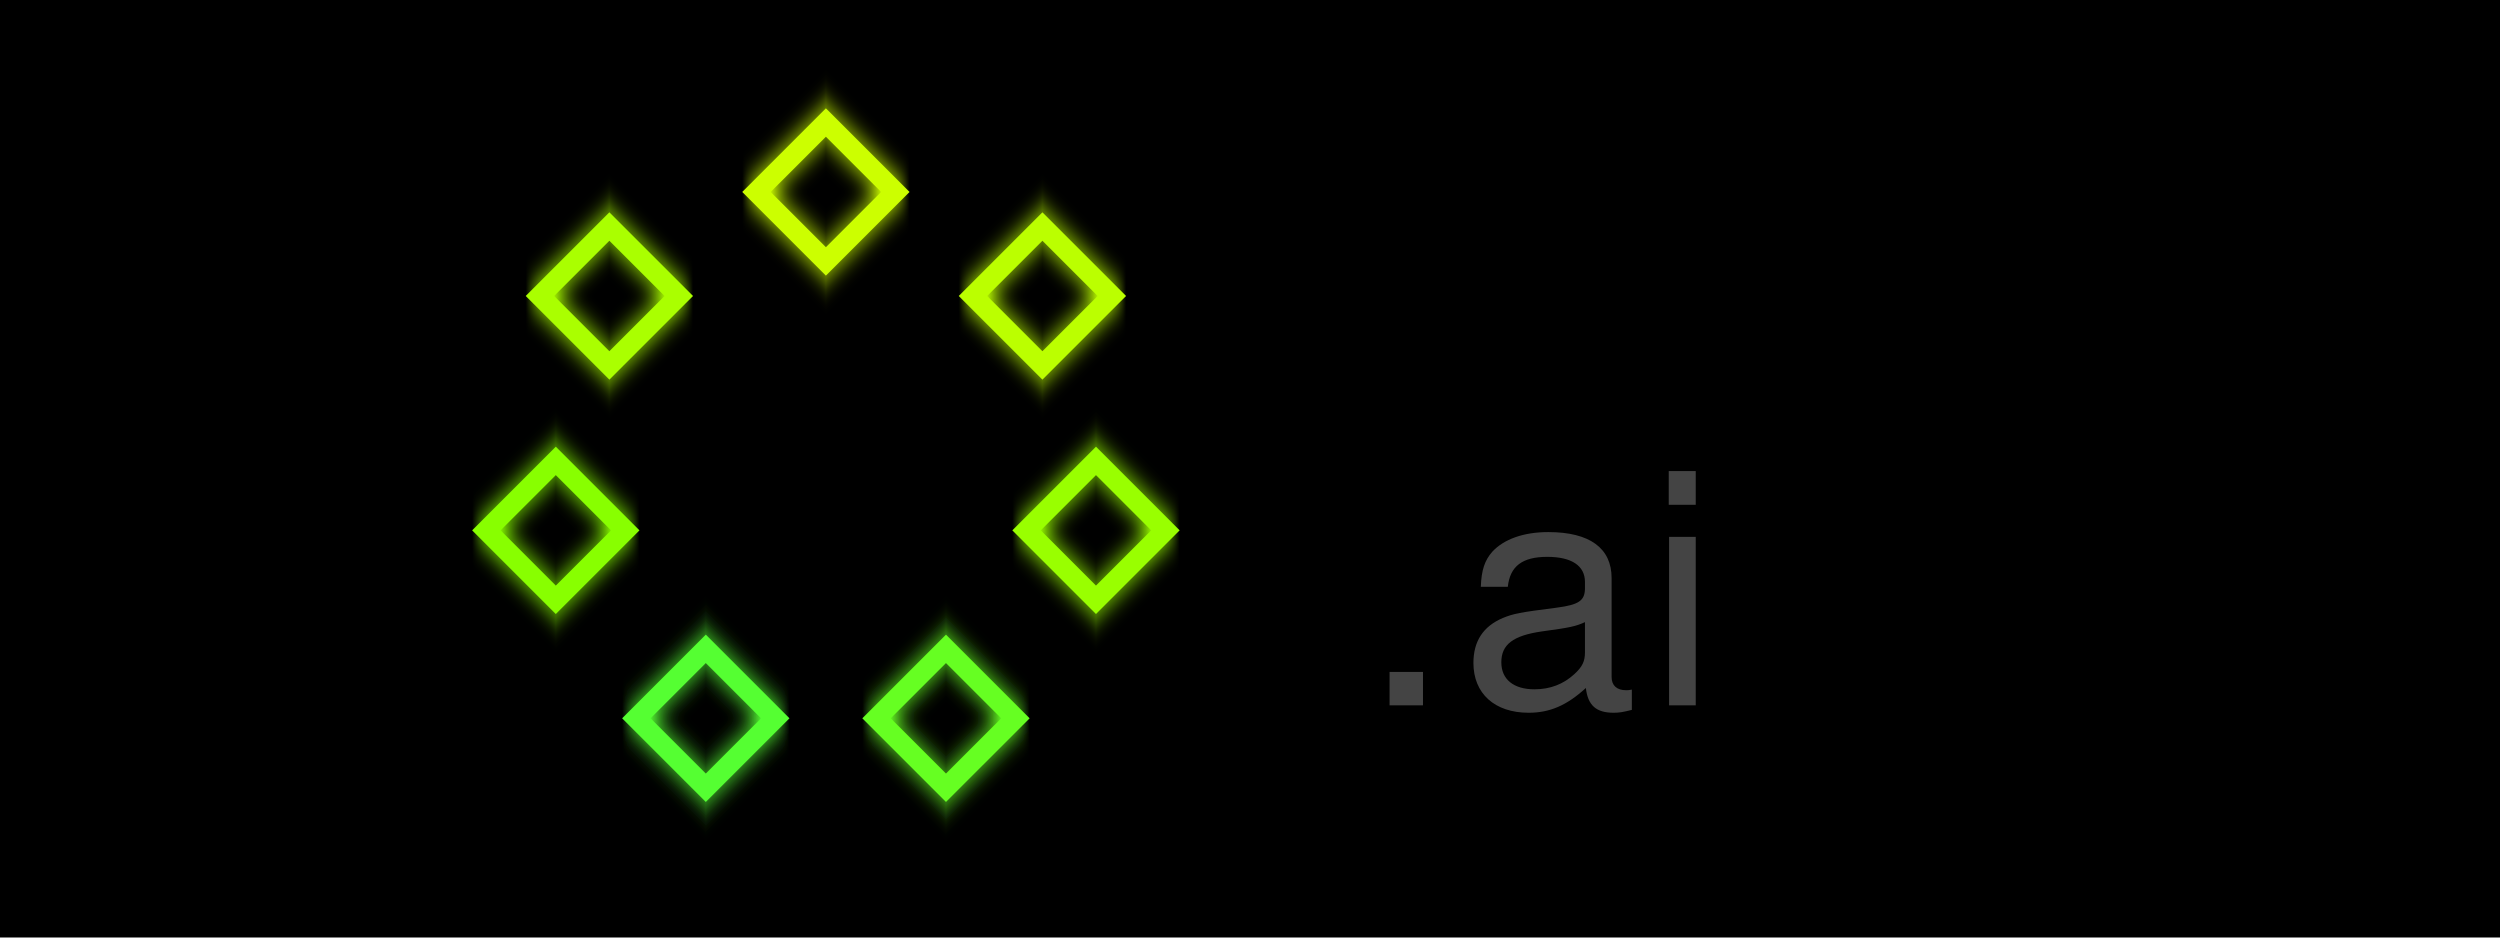
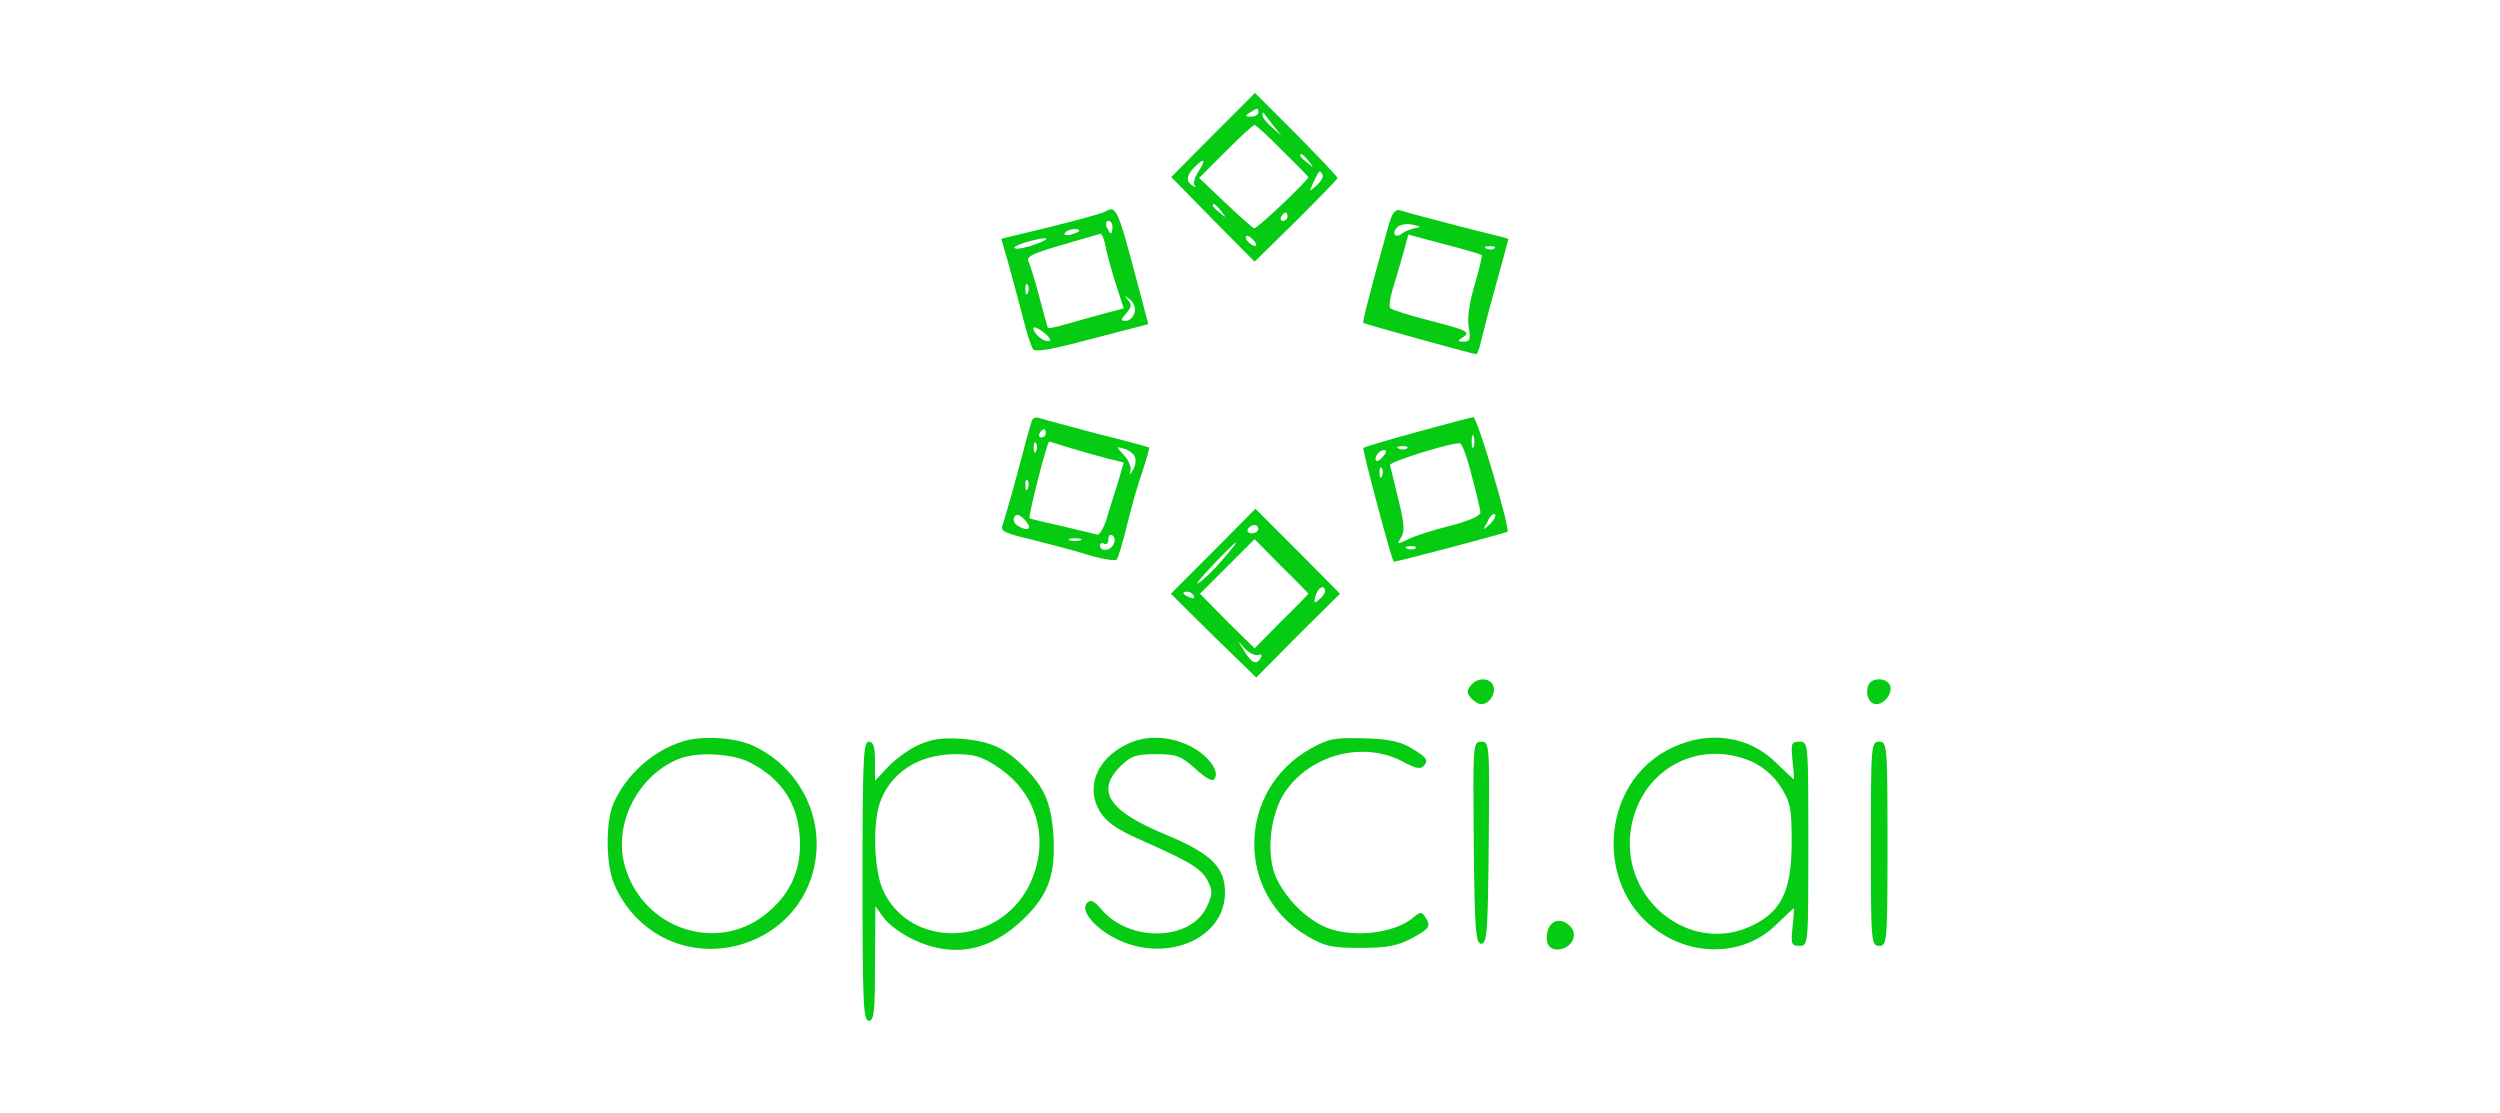
- <svg xmlns="http://www.w3.org/2000/svg" viewBox="0 0 560 210" width="560" height="210">
-   <rect width="560" height="210" fill="#000000" />
-   <defs>
-     <filter id="glow" x="-40%" y="-40%" width="180%" height="180%">
-       <feGaussianBlur stdDeviation="2.5" result="coloredBlur" />
-       <feMerge>
-         <feMergeNode in="coloredBlur" />
-         <feMergeNode in="SourceGraphic" />
-       </feMerge>
-     </filter>
-   </defs>
-   <rect x="-11" y="-11" width="22" height="22" fill="none" stroke="#CCFF00" stroke-width="4.5" transform="translate(185,43) rotate(45)" filter="url(#glow)" />
-   <rect x="-11" y="-11" width="22" height="22" fill="none" stroke="#BBFF00" stroke-width="4.5" transform="translate(233.5,66.3) rotate(45)" filter="url(#glow)" />
-   <rect x="-11" y="-11" width="22" height="22" fill="none" stroke="#99FF00" stroke-width="4.5" transform="translate(245.5,118.8) rotate(45)" filter="url(#glow)" />
-   <rect x="-11" y="-11" width="22" height="22" fill="none" stroke="#66FF22" stroke-width="4.5" transform="translate(211.9,160.9) rotate(45)" filter="url(#glow)" />
-   <rect x="-11" y="-11" width="22" height="22" fill="none" stroke="#55FF33" stroke-width="4.5" transform="translate(158.1,160.9) rotate(45)" filter="url(#glow)" />
-   <rect x="-11" y="-11" width="22" height="22" fill="none" stroke="#88FF00" stroke-width="4.5" transform="translate(124.5,118.8) rotate(45)" filter="url(#glow)" />
-   <rect x="-11" y="-11" width="22" height="22" fill="none" stroke="#AAFF00" stroke-width="4.5" transform="translate(136.5,66.3) rotate(45)" filter="url(#glow)" />
-   <text x="305" y="158" font-family="'Helvetica Neue', Helvetica, Arial, sans-serif" font-size="72" font-weight="300" letter-spacing="2" fill="#444444">.ai</text>
+ <svg xmlns="http://www.w3.org/2000/svg" version="1.0" width="600pt" height="267pt" viewBox="0 0 600 267" preserveAspectRatio="xMidYMid meet">
+   <g transform="translate(0,267) scale(0.1,-0.1)" fill="#06cb13" stroke="none">
+     <path d="M2911 2346 l-100 -101 100 -102 100 -101 100 98 c54 54 99 100 99 103 0 3 -45 50 -99 105 l-99 99 -101 -101z m109 54 c0 -5 -8 -10 -17 -10 -15 0 -16 2 -3 10 19 12 20 12 20 0z m35 -30 l20 -25 -22 19 c-13 11 -23 24 -23 29 0 6 1 8 3 6 1 -2 11 -15 22 -29z m23 -62 c34 -33 62 -62 62 -63 0 -8 -124 -125 -130 -123 -5 2 -36 30 -70 62 l-62 59 63 63 c35 35 66 64 70 64 3 0 34 -28 67 -62z m63 -25 c13 -16 12 -17 -3 -4 -17 13 -22 21 -14 21 2 0 10 -8 17 -17z m-265 -25 c-9 -14 -13 -28 -9 -33 5 -4 2 -5 -4 -1 -18 10 -16 26 5 46 23 23 27 17 8 -12z m298 -7 c3 -4 -3 -16 -14 -26 -19 -17 -19 -17 -7 9 14 29 14 29 21 17z m-243 -88 c13 -16 12 -17 -3 -4 -17 13 -22 21 -14 21 2 0 10 -8 17 -17z m159 -13 c0 -5 -5 -10 -11 -10 -5 0 -7 5 -4 10 3 6 8 10 11 10 2 0 4 -4 4 -10z m-75 -69 c-6 -5 -25 10 -25 20 0 5 6 4 14 -3 8 -7 12 -15 11 -17z" />
+     <path d="M2650 2161 c-8 -4 -67 -20 -131 -36 l-116 -28 19 -66 c10 -36 25 -93 34 -127 8 -33 19 -65 23 -72 5 -8 45 -1 142 25 l135 35 -22 83 c-54 204 -54 202 -84 186z m20 -36 c0 -8 -2 -15 -4 -15 -2 0 -6 7 -10 15 -3 8 -1 15 4 15 6 0 10 -7 10 -15z m-80 -9 c0 -2 -9 -6 -20 -9 -11 -3 -18 -1 -14 4 5 9 34 13 34 5z m64 -41 c4 -19 15 -59 25 -90 l18 -55 -41 -11 c-22 -6 -63 -17 -90 -25 -27 -8 -50 -13 -51 -11 -1 1 -10 34 -20 72 -10 39 -22 77 -26 86 -7 13 7 20 79 41 48 14 90 26 93 27 4 0 10 -15 13 -34z m-168 9 c-22 -8 -45 -13 -50 -10 -6 2 5 8 24 14 52 15 71 13 26 -4z m-19 -116 c-3 -8 -6 -5 -6 6 -1 11 2 17 5 13 3 -3 4 -12 1 -19z m256 -48 c-3 -11 -12 -20 -21 -20 -13 0 -13 2 1 18 13 15 14 21 4 32 -10 12 -9 12 4 2 10 -8 15 -21 12 -32z m-204 -68 c-12 -5 -39 17 -39 30 0 5 11 1 24 -9 13 -10 20 -20 15 -21z" />
+     <path d="M3332 2127 c-42 -151 -63 -230 -60 -232 4 -3 263 -75 271 -75 3 0 8 15 12 33 4 17 20 79 36 136 16 58 29 105 29 107 0 1 -10 4 -22 7 -31 7 -217 55 -237 62 -13 4 -20 -6 -29 -38z m63 -5 c-11 -2 -25 -8 -31 -13 -15 -12 -25 1 -11 15 6 7 22 10 36 7 22 -4 23 -6 6 -9z m161 -64 c2 -2 -6 -35 -17 -72 -13 -44 -18 -81 -14 -102 5 -28 3 -34 -12 -34 -15 0 -16 2 -3 10 21 13 13 17 -80 41 -47 12 -88 25 -93 29 -4 3 -1 26 7 51 7 24 19 63 25 85 l11 41 86 -23 c47 -12 87 -24 90 -26z m31 16 c-3 -3 -12 -4 -19 -1 -8 3 -5 6 6 6 11 1 17 -2 13 -5z" />
+     <path d="M2476 1659 c-3 -8 -18 -63 -34 -124 -16 -60 -33 -117 -36 -126 -6 -13 6 -19 66 -33 40 -10 102 -26 137 -37 36 -11 68 -16 71 -12 4 5 15 42 25 83 10 41 26 99 37 129 10 30 17 55 16 57 -2 1 -59 17 -128 34 -69 18 -130 35 -137 37 -7 3 -15 -1 -17 -8z m34 -29 c0 -5 -5 -10 -11 -10 -5 0 -7 5 -4 10 3 6 8 10 11 10 2 0 4 -4 4 -10z m-23 -42 c-3 -8 -6 -5 -6 6 -1 11 2 17 5 13 3 -3 4 -12 1 -19z m81 7 c26 -8 66 -19 88 -25 l41 -10 -14 -48 c-8 -26 -21 -65 -27 -87 -7 -22 -17 -39 -22 -38 -5 1 -43 10 -84 20 -41 9 -77 18 -79 19 -4 4 42 184 47 184 2 0 24 -7 50 -15z m156 -22 c3 -8 1 -22 -5 -31 -7 -12 -9 -13 -6 -2 3 8 -4 25 -15 37 -20 22 -20 22 0 16 11 -3 23 -12 26 -20z m-257 -75 c-3 -8 -6 -5 -6 6 -1 11 2 17 5 13 3 -3 4 -12 1 -19z m3 -92 c0 -9 -13 -7 -29 3 -7 5 -10 14 -7 20 5 8 11 7 22 -3 8 -8 14 -17 14 -20z m203 -41 c-6 -17 -33 -20 -33 -4 0 5 5 7 10 4 6 -3 10 1 10 10 0 9 4 14 10 10 5 -3 7 -12 3 -20z m-80 8 c-7 -2 -19 -2 -25 0 -7 3 -2 5 12 5 14 0 19 -2 13 -5z" />
+     <path d="M3400 1633 c-69 -19 -126 -36 -128 -38 -3 -3 67 -267 73 -273 2 -2 267 68 273 72 7 7 -73 276 -82 275 -6 -1 -67 -17 -136 -36z m137 -35 c-3 -7 -5 -2 -5 12 0 14 2 19 5 13 2 -7 2 -19 0 -25z m-5 -69 c11 -41 20 -80 21 -88 1 -8 -23 -20 -73 -33 -41 -10 -87 -25 -102 -33 -25 -12 -26 -12 -15 6 9 14 7 34 -7 91 -10 40 -19 77 -20 82 -1 8 150 55 168 52 5 -1 18 -36 28 -77z m-155 65 c-3 -3 -12 -4 -19 -1 -8 3 -5 6 6 6 11 1 17 -2 13 -5z m-57 -19 c-7 -9 -15 -13 -17 -11 -7 7 7 26 19 26 6 0 6 -6 -2 -15z m-3 -47 c-3 -8 -6 -5 -6 6 -1 11 2 17 5 13 3 -3 4 -12 1 -19z m259 -116 c-18 -16 -18 -16 -6 6 6 13 14 21 18 18 3 -4 -2 -14 -12 -24z m-179 -58 c-3 -3 -12 -4 -19 -1 -8 3 -5 6 6 6 11 1 17 -2 13 -5z" />
+     <path d="M2912 1347 l-102 -102 102 -101 103 -100 100 101 101 100 -101 102 -102 102 -101 -102z m108 53 c0 -5 -7 -10 -16 -10 -8 0 -12 5 -9 10 3 6 10 10 16 10 5 0 9 -4 9 -10z m120 -155 c0 -1 -29 -31 -65 -66 l-64 -65 -66 65 -65 66 65 65 66 66 64 -65 c36 -35 65 -65 65 -66z m-204 84 c-19 -23 -45 -49 -58 -57 -13 -9 2 9 32 41 64 67 76 74 26 16z m244 -78 c0 -5 -6 -14 -14 -20 -12 -10 -13 -8 -9 8 5 21 23 30 23 12z m-315 -11 c3 -6 -1 -7 -9 -4 -18 7 -21 14 -7 14 6 0 13 -4 16 -10z m154 -142 c8 3 11 0 7 -7 -11 -18 -22 -13 -40 17 -17 26 -17 27 1 6 10 -11 25 -18 32 -16z" />
+     <path d="M3530 1025 c-10 -12 -10 -18 0 -30 7 -8 18 -15 25 -15 19 0 36 25 29 44 -8 20 -38 21 -54 1z" />
+     <path d="M4484 1025 c-8 -21 2 -45 19 -45 20 0 40 27 33 45 -7 19 -45 20 -52 0z" />
+     <path d="M1640 891 c-73 -22 -138 -81 -168 -150 -19 -46 -18 -145 2 -193 53 -123 183 -183 310 -143 107 34 176 128 176 240 0 101 -61 194 -154 236 -42 19 -120 24 -166 10z m160 -51 c80 -41 120 -106 120 -197 0 -64 -24 -117 -74 -160 -118 -105 -305 -45 -347 111 -27 100 33 216 131 255 43 17 128 13 170 -9z" />
+     <path d="M2202 881 c-23 -11 -56 -35 -72 -53 l-30 -32 0 47 c0 35 -4 47 -15 47 -13 0 -15 -44 -15 -335 0 -291 2 -335 15 -335 13 0 15 22 15 138 l1 137 21 -29 c12 -16 44 -39 72 -52 95 -44 183 -27 263 51 61 59 77 108 71 205 -6 73 -21 110 -69 158 -46 47 -84 64 -154 69 -46 3 -70 -1 -103 -16z m194 -53 c96 -64 125 -179 74 -283 -74 -148 -286 -154 -351 -11 -21 47 -25 154 -8 207 25 74 92 118 180 119 48 0 65 -5 105 -32z" />
+     <path d="M2701 882 c-70 -35 -96 -104 -61 -160 15 -25 41 -43 98 -68 120 -53 146 -69 161 -99 12 -24 11 -32 -3 -62 -39 -82 -186 -85 -253 -5 -17 20 -25 24 -34 15 -16 -16 12 -54 60 -81 121 -68 271 -9 271 106 0 61 -33 93 -140 138 -139 57 -171 105 -111 165 26 25 37 29 85 29 50 0 60 -4 95 -35 26 -24 42 -32 46 -24 13 19 -17 58 -60 79 -51 25 -109 26 -154 2z" />
+     <path d="M3145 873 c-176 -99 -181 -348 -7 -450 41 -24 57 -28 127 -28 64 0 89 5 123 23 44 24 47 28 32 52 -8 12 -11 12 -27 -1 -47 -42 -159 -52 -221 -20 -44 23 -83 63 -107 110 -28 55 -18 158 21 213 62 88 187 120 281 70 34 -18 43 -19 52 -8 9 11 4 19 -26 37 -30 19 -55 25 -118 27 -72 2 -85 0 -130 -25z" />
+     <path d="M4014 876 c-179 -83 -191 -351 -19 -451 89 -53 200 -42 268 26 22 21 41 39 42 39 1 0 0 -20 -3 -45 -4 -41 -3 -45 17 -45 21 0 21 2 21 245 0 243 0 245 -21 245 -20 0 -21 -4 -17 -45 3 -25 4 -45 3 -45 -1 0 -20 18 -42 39 -64 64 -160 79 -249 37z m193 -35 c26 -13 51 -34 67 -60 23 -36 26 -51 26 -131 0 -122 -26 -172 -105 -206 -144 -60 -301 67 -282 228 18 147 160 229 294 169z" />
+     <path d="M3537 648 c2 -212 5 -243 18 -243 14 0 16 30 18 243 2 236 2 242 -18 242 -20 0 -20 -6 -18 -242z" />
+     <path d="M4490 645 c0 -238 1 -245 20 -245 19 0 20 7 20 245 0 238 -1 245 -20 245 -19 0 -20 -7 -20 -245z" />
+     <path d="M3714 434 c-7 -29 6 -47 31 -42 28 5 41 33 26 52 -21 25 -50 20 -57 -10z" />
+   </g>
</svg>
